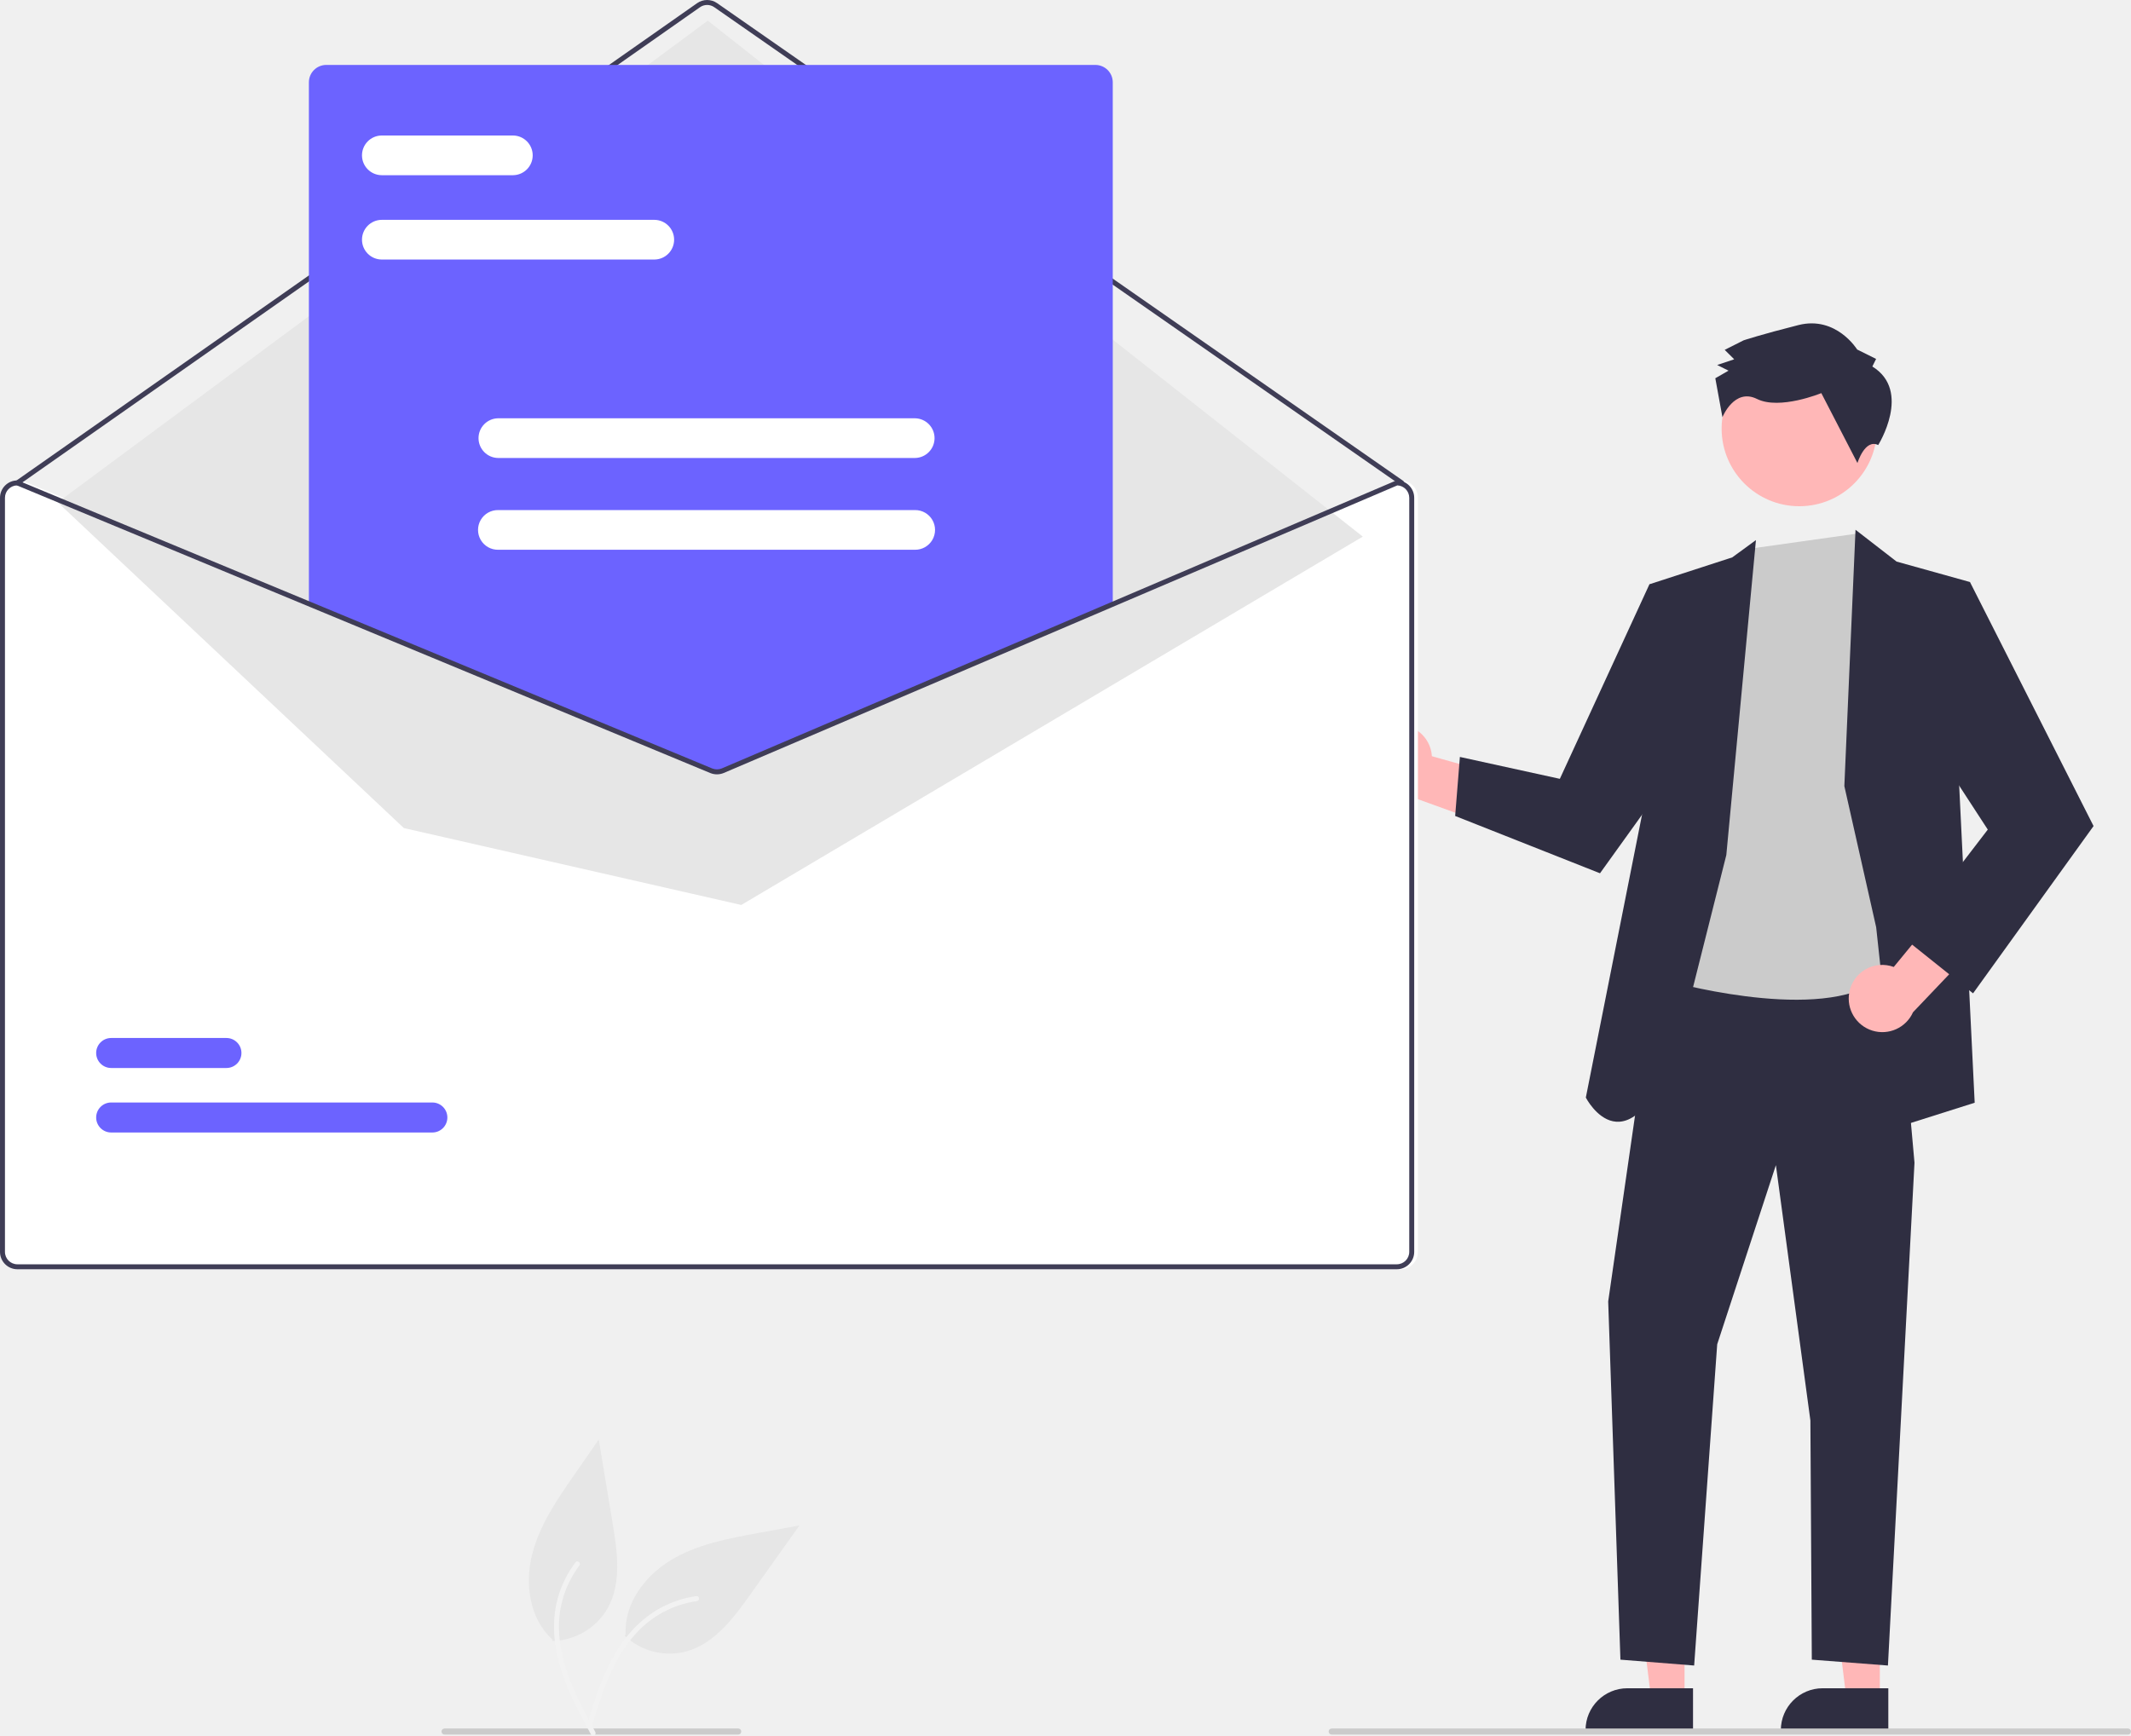
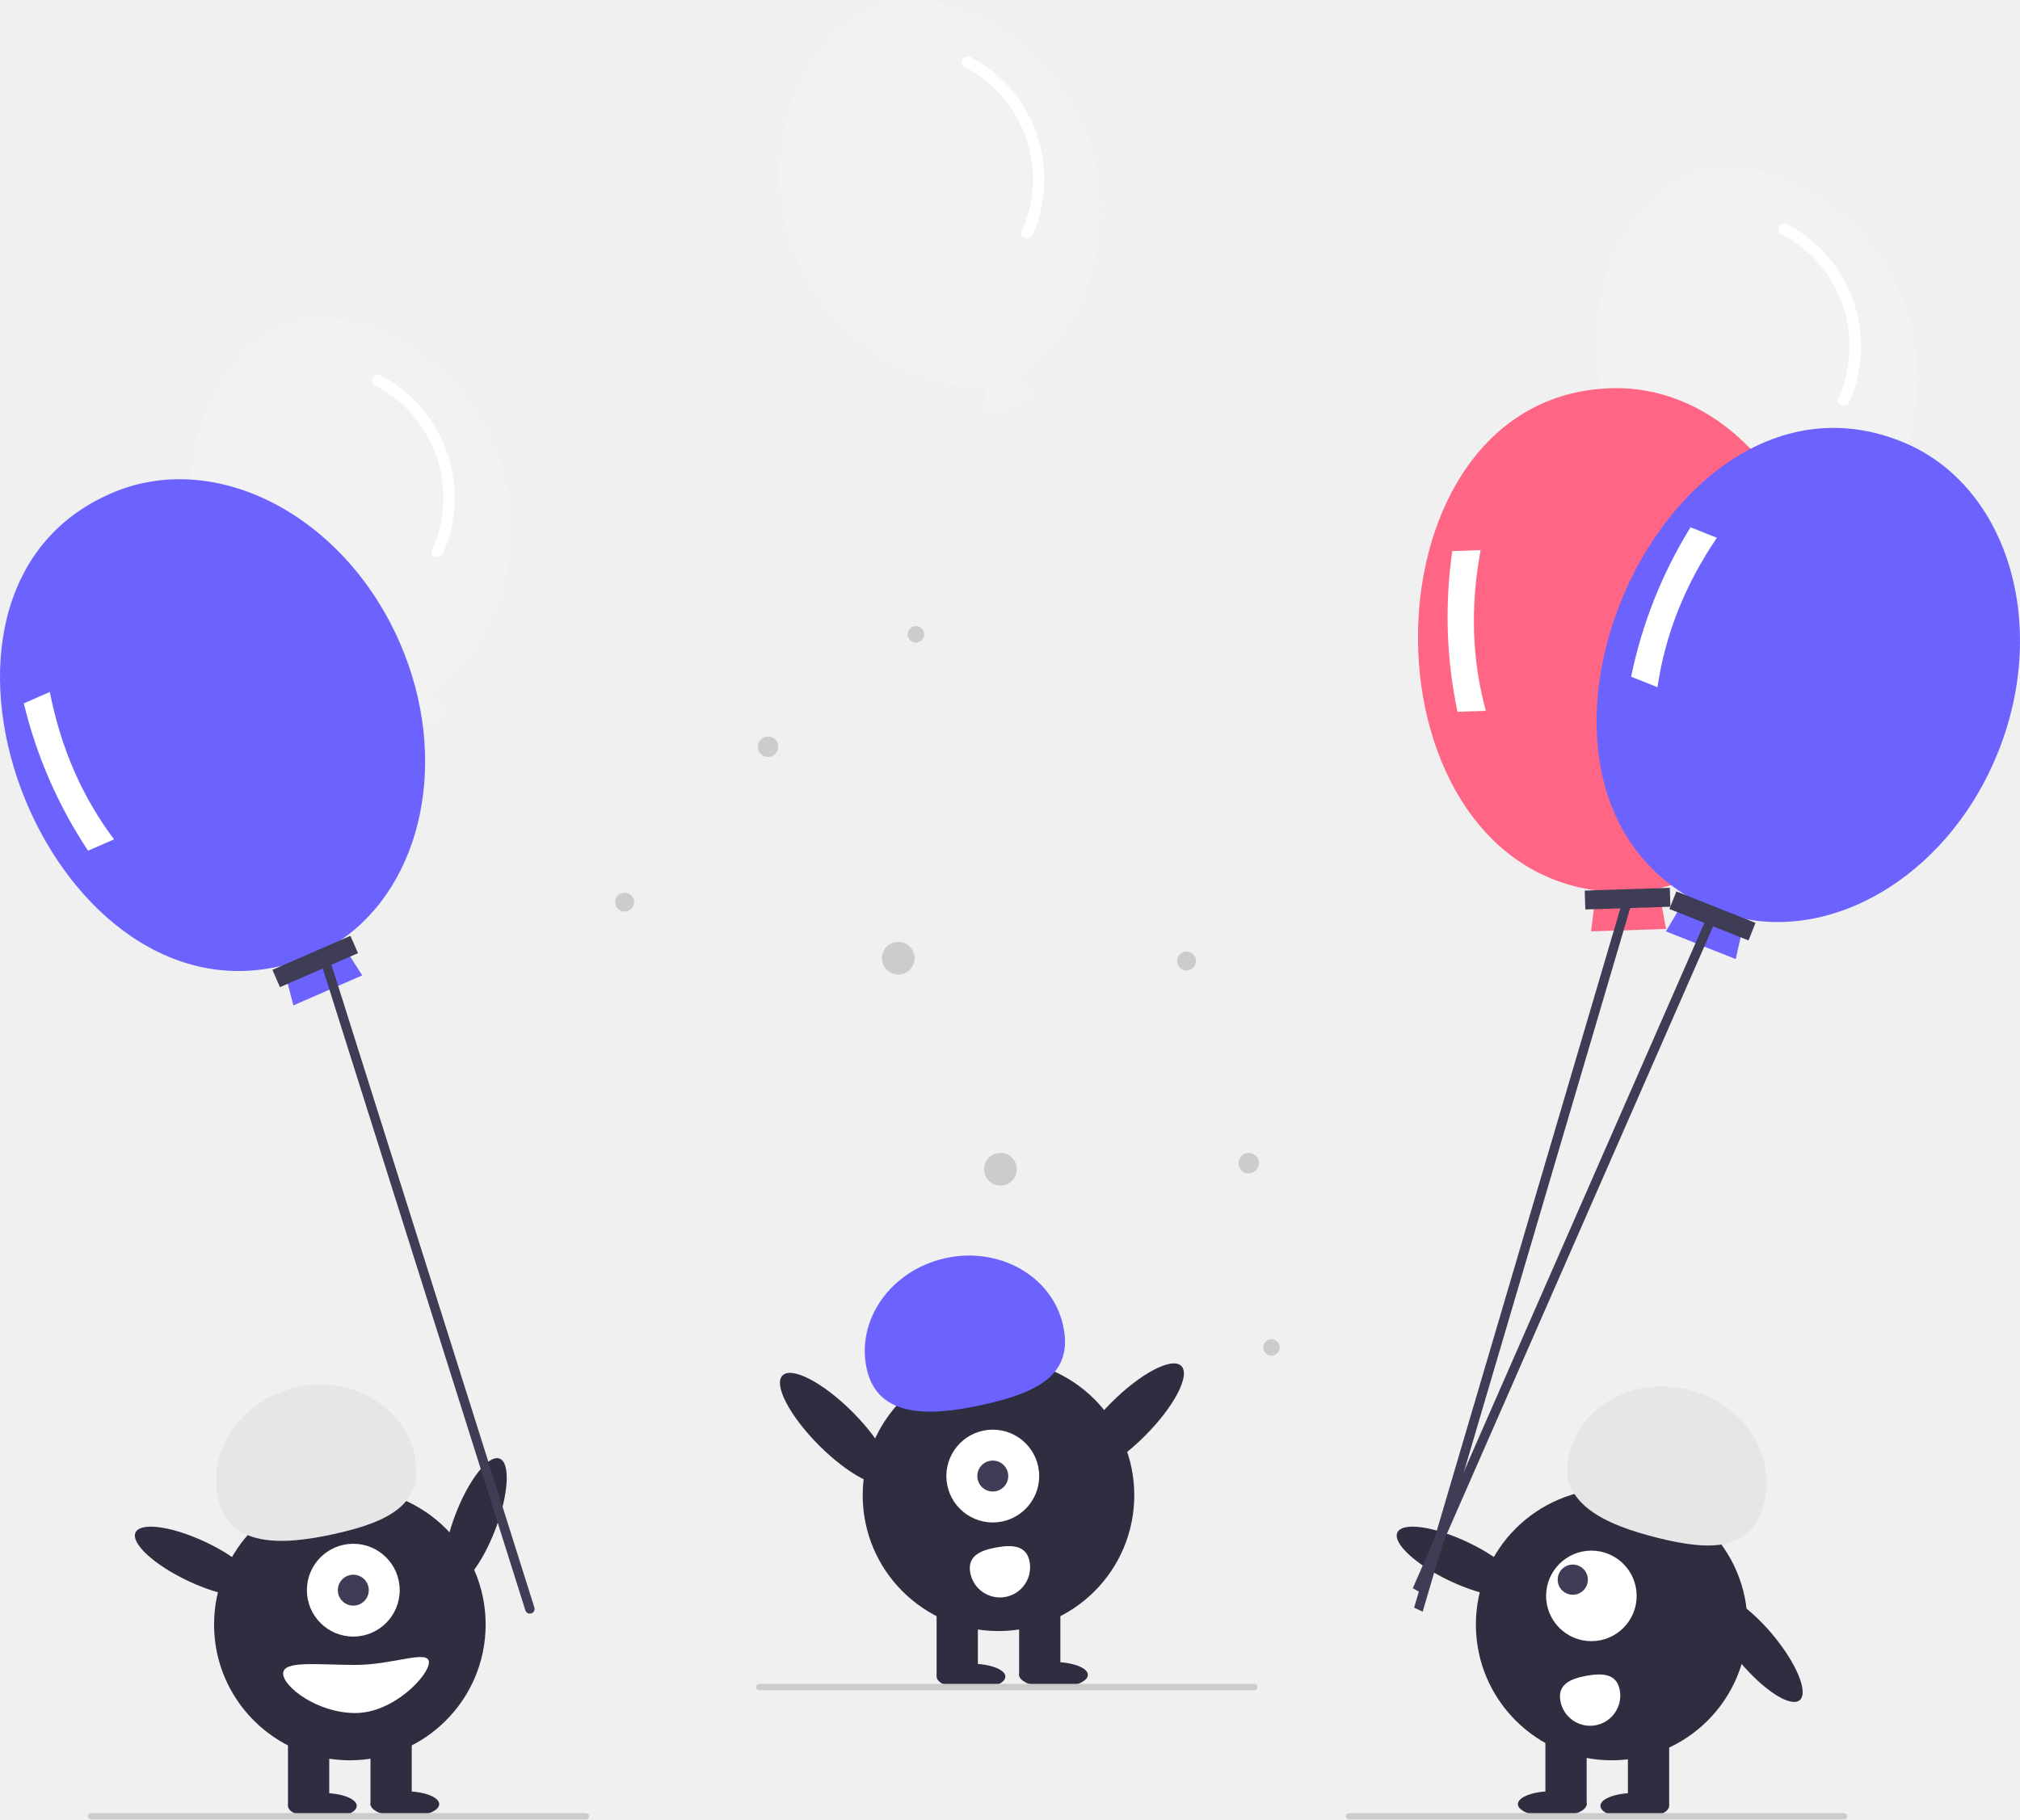
- <svg xmlns="http://www.w3.org/2000/svg" id="fd4b094b-ee9e-4f03-aa69-b33fd461c42b" data-name="Layer 1" width="703.817" height="573.37" viewBox="0 0 703.817 573.37">
-   <path id="e77d6775-0d6e-4379-8bfc-a6b010ad5ee5" data-name="Path 461" d="M454.389,703.636a21.574,21.574,0,0,0,20.509,5.179c9.164-2.601,15.383-10.869,20.903-18.633l16.334-22.959-13.765,2.524c-9.899,1.815-20.044,3.72-28.665,8.914s-15.526,14.466-14.98,24.515" transform="translate(-248.0914 -163.3148)" fill="#e6e6e6" />
-   <path id="a925376f-81ed-452b-bc21-27b5ed1cb659" data-name="Path 462" d="M441.594,734.564c2.414-8.231,4.842-16.575,9.104-24.077,3.785-6.662,8.958-12.507,15.781-16.142a35.246,35.246,0,0,1,11.605-3.775c1.058-.149,1.231,1.498.177,1.647a33.507,33.507,0,0,0-18.638,9.166c-5.637,5.515-9.334,12.626-12.068,19.944-1.655,4.425-2.991,8.958-4.32,13.49a.854.854,0,0,1-.946.693.833.833,0,0,1-.693-.946Z" transform="translate(-248.0914 -163.3148)" fill="#f2f2f2" />
-   <path d="M707.405,403.053a11.039,11.039,0,0,1,13.605,10.07l37.764,10.616-15.409,13.346-33.499-12.127a11.099,11.099,0,0,1-2.461-21.905Z" transform="translate(-248.0914 -163.3148)" fill="#ffb7b7" />
-   <polygon points="556.357 561.294 545.349 561.293 540.112 518.835 556.359 518.836 556.357 561.294" fill="#ffb7b7" />
-   <path d="M807.255,735.279l-35.494-.001v-.449A13.816,13.816,0,0,1,785.577,721.014h.001l21.678.001Z" transform="translate(-248.0914 -163.3148)" fill="#2f2e41" />
-   <polygon points="620.859 561.294 609.851 561.293 604.614 518.835 620.86 518.836 620.859 561.294" fill="#ffb7b7" />
-   <path d="M871.757,735.279l-35.494-.001v-.449a13.816,13.816,0,0,1,13.815-13.815h.001l21.678.001Z" transform="translate(-248.0914 -163.3148)" fill="#2f2e41" />
-   <polygon points="547.363 317.603 531.148 429.917 535.188 548.251 559.537 550.19 567.151 444.067 586.533 384.893 597.928 469.245 598.396 548.251 623.539 550.19 632.308 384.09 625.858 311.854 547.363 317.603" fill="#2f2e41" />
-   <circle cx="594.261" cy="141.578" r="25.651" fill="#ffb7b7" />
-   <path d="M826.542,344.496,798.223,487.162s47.678,13.684,68.565,1.051,11.527-51.631,11.527-51.631l-3.825-66.358-7.069-16.781-5.998-13.852Z" transform="translate(-248.0914 -163.3148)" fill="#cbcbcb" />
-   <path d="M818.253,445.764l9.783-104.037-7.823,5.712L792.858,356.322l-1.872,73.246L771.851,525.888s13.677,26.688,30.627-17.464Z" transform="translate(-248.0914 -163.3148)" fill="#2f2e41" />
-   <polygon points="557.931 203.962 544.767 193.007 515.18 257.279 482.164 250.047 480.604 269.546 528.44 288.477 561.038 243.095 557.931 203.962" fill="#2f2e41" />
-   <polygon points="609.144 259.677 612.831 175.005 626.399 185.512 650.63 192.266 647.077 259.677 652.19 364.277 626.786 372.323 619.655 306.32 609.144 259.677" fill="#2f2e41" />
-   <path d="M858.866,491.152a11.039,11.039,0,0,1,14.688-8.412l24.896-30.315,6.029,19.473L879.913,497.7a11.099,11.099,0,0,1-21.047-6.548Z" transform="translate(-248.0914 -163.3148)" fill="#ffb7b7" />
-   <polygon points="634.407 201.665 650.63 192.266 691.451 272.878 651.652 328.143 628.952 309.993 656.516 274.048 631.394 235.44 634.407 201.665" fill="#2f2e41" />
-   <path d="M866.478,284.385l1.244-2.503-6.257-3.109s-6.903-11.232-19.394-8.075-18.111,5.045-18.111,5.045l-6.242,3.141,3.133,3.117-5.62,1.889,3.754,1.865-4.368,2.511,2.352,12.871s3.906-9.762,11.415-6.032,21.243-1.929,21.243-1.929l11.932,23.093s2.462-8.095,6.851-5.937C868.41,310.334,879.623,292.477,866.478,284.385Z" transform="translate(-248.0914 -163.3148)" fill="#2f2e41" />
-   <path d="M710.664,322.019h-.164l-94.071,40.169-128.709,54.96a4.151,4.151,0,0,1-3.18.016L351.75,362.073l-96.382-39.989-.147-.066h-.164a5.742,5.742,0,0,0-5.736,5.736V576.864a5.742,5.742,0,0,0,5.736,5.736H710.664a5.742,5.742,0,0,0,5.736-5.736V327.755A5.742,5.742,0,0,0,710.664,322.019Z" transform="translate(-248.0914 -163.3148)" fill="#fff" />
-   <path d="M711.073,323.658a.817.817,0,0,1-.468-.147L483.982,165.685a4.11,4.11,0,0,0-4.694.008L254.298,323.51a.82.82,0,0,1-.941-1.342L478.347,164.351a5.754,5.754,0,0,1,6.572-.011L711.542,322.166a.82.82,0,0,1-.469,1.492Z" transform="translate(-248.0914 -163.3148)" fill="#3f3d56" />
-   <polygon points="19.063 165.938 233.765 6.817 450.097 177.26 244.827 298.946 133.384 273.544 19.063 165.938" fill="#e6e6e6" />
-   <path d="M390.883,537.422H284.815a4.955,4.955,0,1,1-.015-9.911H390.883a4.955,4.955,0,1,1,.015,9.911Z" transform="translate(-248.0914 -163.3148)" fill="#6c63ff" />
-   <path d="M322.869,516.116H284.815a4.955,4.955,0,1,1-.015-9.911h38.07a4.955,4.955,0,0,1,.015,9.911h-.015Z" transform="translate(-248.0914 -163.3148)" fill="#6c63ff" />
-   <path d="M484.876,417.881a6.199,6.199,0,0,1-2.351-.461L350.111,362.478V190.499a5.743,5.743,0,0,1,5.736-5.736H609.873a5.743,5.743,0,0,1,5.736,5.736V362.598l-.249.106-128.062,54.689A6.241,6.241,0,0,1,484.876,417.881Z" transform="translate(-248.0914 -163.3148)" fill="#6c63ff" />
-   <path d="M709.435,322.019h-.164l-94.071,40.169-128.709,54.96a4.151,4.151,0,0,1-3.18.016l-132.79-55.091-96.382-39.989-.147-.066h-.164a5.742,5.742,0,0,0-5.736,5.736V576.864a5.742,5.742,0,0,0,5.736,5.736H709.435a5.742,5.742,0,0,0,5.736-5.736V327.755A5.742,5.742,0,0,0,709.435,322.019Zm4.097,254.845a4.099,4.099,0,0,1-4.097,4.097H253.827a4.099,4.099,0,0,1-4.097-4.097V327.755a4.106,4.106,0,0,1,3.942-4.097l96.849,40.185,132.159,54.837a5.835,5.835,0,0,0,4.458-.025l128.061-54.689L709.599,323.658a4.11,4.11,0,0,1,3.933,4.097Z" transform="translate(-248.0914 -163.3148)" fill="#3f3d56" />
-   <path d="M464.262,249.049H374.123a6.556,6.556,0,0,1,0-13.111h90.138a6.556,6.556,0,0,1,0,13.111Z" transform="translate(-248.0914 -163.3148)" fill="#fff" />
-   <path d="M417.554,221.188H374.123a6.556,6.556,0,0,1,0-13.111h43.43a6.556,6.556,0,0,1,0,13.111Z" transform="translate(-248.0914 -163.3148)" fill="#fff" />
-   <path d="M550.277,314.604H412.611a6.556,6.556,0,0,1,0-13.111H550.277a6.556,6.556,0,0,1,0,13.111Z" transform="translate(-248.0914 -163.3148)" fill="#fff" />
-   <path d="M550.277,344.924H412.611a6.556,6.556,0,1,1,0-13.111H550.277a6.556,6.556,0,1,1,0,13.111Z" transform="translate(-248.0914 -163.3148)" fill="#fff" />
-   <path d="M950.909,736.315h-263a1,1,0,0,1,0-2h263a1,1,0,0,1,0,2Z" transform="translate(-248.0914 -163.3148)" fill="#cbcbcb" />
-   <path d="M491.909,736.315h-97a1,1,0,1,1,0-2h97a1,1,0,0,1,0,2Z" transform="translate(-248.0914 -163.3148)" fill="#cbcbcb" />
-   <path id="e8398aff-523f-434a-af20-c024070a1d12" data-name="Path 461" d="M430.575,705.397a21.574,21.574,0,0,0,18.194-10.791c4.663-8.307,3.243-18.555,1.682-27.952l-4.609-27.797-7.98,11.497c-5.739,8.267-11.588,16.772-14.038,26.534s-.807,21.205,6.666,27.946" transform="translate(-248.0914 -163.3148)" fill="#e6e6e6" />
-   <path id="e2bc4c04-3c78-4f76-9d7c-3717db50fbca" data-name="Path 462" d="M443.313,736.348c-4.093-7.539-8.255-15.167-10.523-23.491-2.014-7.393-2.469-15.185-.193-22.574a35.246,35.246,0,0,1,5.566-10.86c.645-.852,1.929.194,1.288,1.043a33.507,33.507,0,0,0-6.752,19.642c-.108,7.885,2.285,15.534,5.507,22.651,1.947,4.305,4.196,8.46,6.45,12.611a.854.854,0,0,1-.182,1.158.833.833,0,0,1-1.158-.182Z" transform="translate(-248.0914 -163.3148)" fill="#f2f2f2" />
+ <svg xmlns="http://www.w3.org/2000/svg" id="b799fbe1-7cb7-4635-8884-b814a9e7e215" data-name="Layer 1" width="640.657" height="577.179" viewBox="0 0 640.657 577.179">
+   <path d="M438.404,307.821c-11.016-32.93-45.035-51.231-67.414-43.745s-38.538,42.574-27.522,75.504c10.197,30.48,41.094,48.077,62.349,44.937a2.411,2.411,0,0,0-.297.864l-.65,5.421a2.442,2.442,0,0,0,3.248,2.589l10.949-3.926a2.442,2.442,0,0,0,.863-4.063l-3.947-3.773a2.417,2.417,0,0,0-.462-.332C434.48,371.081,448.623,338.368,438.404,307.821Z" transform="translate(-279.6714 -161.4106)" fill="#f2f2f2" />
+   <path d="M398.524,283.594a40.17,40.17,0,0,1,18.177,52.252c-.947,2.157,2.537,3.291,3.478,1.148A43.923,43.923,0,0,0,400.556,280.546C398.49,279.451,396.443,282.491,398.524,283.594Z" transform="translate(-279.6714 -161.4106)" fill="#fff" />
+   <path d="M884.404,259.821c-11.016-32.93-45.035-51.231-67.414-43.745s-38.538,42.574-27.522,75.504c10.197,30.48,41.094,48.077,62.349,44.937a2.411,2.411,0,0,0-.297.864l-.65,5.421a2.442,2.442,0,0,0,3.248,2.589l10.949-3.926a2.442,2.442,0,0,0,.863-4.063l-3.947-3.773a2.417,2.417,0,0,0-.462-.332C880.48,323.081,894.623,290.368,884.404,259.821Z" transform="translate(-279.6714 -161.4106)" fill="#f2f2f2" />
+   <path d="M844.524,235.594a40.17,40.17,0,0,1,18.177,52.252c-.947,2.157,2.537,3.291,3.478,1.148A43.923,43.923,0,0,0,846.556,232.546C844.49,231.451,842.443,234.491,844.524,235.594Z" transform="translate(-279.6714 -161.4106)" fill="#fff" />
+   <path d="M625.404,206.821c-11.016-32.93-45.035-51.231-67.414-43.745s-38.538,42.574-27.522,75.504c10.197,30.48,41.094,48.077,62.349,44.937a2.411,2.411,0,0,0-.297.864l-.65,5.421a2.442,2.442,0,0,0,3.248,2.589l10.949-3.926a2.442,2.442,0,0,0,.863-4.063l-3.947-3.773a2.417,2.417,0,0,0-.462-.332C621.48,270.081,635.623,237.368,625.404,206.821Z" transform="translate(-279.6714 -161.4106)" fill="#f2f2f2" />
+   <path d="M585.524,182.594a40.17,40.17,0,0,1,18.177,52.252c-.947,2.157,2.537,3.291,3.478,1.148A43.923,43.923,0,0,0,587.556,179.546C585.49,178.451,583.443,181.491,585.524,182.594Z" transform="translate(-279.6714 -161.4106)" fill="#fff" />
+   <circle cx="290.482" cy="201.238" r="2.624" fill="#ccc" />
+   <circle cx="284.889" cy="303.957" r="5.185" fill="#ccc" />
+   <circle cx="198.093" cy="286.182" r="2.996" fill="#ccc" />
+   <circle cx="243.606" cy="236.88" r="3.244" fill="#ccc" />
+   <circle cx="403.25" cy="427.447" r="2.624" fill="#ccc" />
+   <circle cx="317.301" cy="370.922" r="5.185" fill="#ccc" />
+   <circle cx="376.339" cy="304.862" r="2.996" fill="#ccc" />
+   <circle cx="396.04" cy="369.002" r="3.244" fill="#ccc" />
+   <ellipse cx="836.635" cy="684.242" rx="6.76" ry="21.534" transform="translate(-523.772 535.2876) rotate(-39.93837)" fill="#2f2e41" />
+   <circle cx="511.156" cy="515.353" r="43.067" fill="#2f2e41" />
+   <rect x="516.301" y="549.153" width="13.084" height="23.442" fill="#2f2e41" />
+   <rect x="490.134" y="549.153" width="13.084" height="23.442" fill="#2f2e41" />
+   <ellipse cx="518.482" cy="572.867" rx="10.903" ry="4.089" fill="#2f2e41" />
+   <ellipse cx="492.315" cy="572.322" rx="10.903" ry="4.089" fill="#2f2e41" />
+   <path d="M777.305,622.627c3.846-15.487,20.821-24.601,37.915-20.356s27.834,20.24,23.989,35.727-16.604,15.537-33.698,11.292S773.459,638.114,777.305,622.627Z" transform="translate(-279.6714 -161.4106)" fill="#e6e6e6" />
+   <ellipse cx="742.32" cy="656.78" rx="6.76" ry="21.534" transform="translate(-448.8766 884.6265) rotate(-64.62574)" fill="#2f2e41" />
+   <circle cx="504.718" cy="506.266" r="14.359" fill="#fff" />
+   <circle cx="498.816" cy="501.119" r="4.786" fill="#3f3d56" />
+   <path d="M793.397,697.591a9.572,9.572,0,0,1-18.835,3.429h0l-.003-.018c-.942-5.202,3.08-7.043,8.283-7.985S792.455,692.389,793.397,697.591Z" transform="translate(-279.6714 -161.4106)" fill="#fff" />
+   <ellipse cx="430.438" cy="644.241" rx="21.534" ry="6.76" transform="translate(-604.694 654.8872) rotate(-69.08217)" fill="#2f2e41" />
+   <circle cx="110.959" cy="515.353" r="43.067" fill="#2f2e41" />
+   <rect x="91.334" y="549.153" width="13.084" height="23.442" fill="#2f2e41" />
+   <rect x="117.501" y="549.153" width="13.084" height="23.442" fill="#2f2e41" />
+   <ellipse cx="102.237" cy="572.867" rx="10.903" ry="4.089" fill="#2f2e41" />
+   <ellipse cx="128.404" cy="572.322" rx="10.903" ry="4.089" fill="#2f2e41" />
+   <circle cx="112.049" cy="504.45" r="14.719" fill="#fff" />
+   <circle cx="112.049" cy="504.45" r="4.906" fill="#3f3d56" />
+   <path d="M348.854,636.712c-3.477-15.574,7.639-31.31,24.829-35.149s33.944,5.675,37.422,21.249-7.915,21.318-25.105,25.156S352.331,652.286,348.854,636.712Z" transform="translate(-279.6714 -161.4106)" fill="#e6e6e6" />
+   <ellipse cx="342.122" cy="656.78" rx="6.76" ry="21.534" transform="translate(-677.5776 523.0371) rotate(-64.62574)" fill="#2f2e41" />
+   <path d="M369.476,692.3c0,4.215,10.853,12.539,22.897,12.539s23.335-11.867,23.335-16.082-11.292.818-23.335.818S369.476,688.085,369.476,692.3Z" transform="translate(-279.6714 -161.4106)" fill="#fff" />
+   <circle cx="316.678" cy="474.353" r="43.067" fill="#2f2e41" />
+   <rect x="297.053" y="508.153" width="13.084" height="23.442" fill="#2f2e41" />
+   <rect x="323.22" y="508.153" width="13.084" height="23.442" fill="#2f2e41" />
+   <ellipse cx="307.956" cy="531.867" rx="10.903" ry="4.089" fill="#2f2e41" />
+   <ellipse cx="334.123" cy="531.322" rx="10.903" ry="4.089" fill="#2f2e41" />
+   <path d="M554.573,595.712c-3.477-15.574,7.639-31.31,24.829-35.149s33.944,5.675,37.422,21.249-7.915,21.318-25.105,25.156S558.05,611.286,554.573,595.712Z" transform="translate(-279.6714 -161.4106)" fill="#6c63ff" />
+   <ellipse cx="637.453" cy="611.642" rx="23.892" ry="7.501" transform="translate(-525.455 468.8236) rotate(-45.0221)" fill="#2f2e41" />
+   <ellipse cx="544.748" cy="614.642" rx="7.501" ry="23.892" transform="translate(-554.717 403.4929) rotate(-44.9779)" fill="#2f2e41" />
+   <path d="M858.178,362.432c-1.43-44.16-31.675-79.016-67.555-77.855-79.853,2.366-81.803,148.801-4.707,159.32l-1.632,12.975,23.811-.771-2.468-12.843C836.64,436.404,859.474,402.468,858.178,362.432Z" transform="translate(-279.6714 -161.4106)" fill="#ff6584" />
+   <path d="M750.914,386.915l-8.995.291a146.494,146.494,0,0,1-1.65-50.973l8.995-.291Q744.28,362.567,750.914,386.915Z" transform="translate(-279.6714 -161.4106)" fill="#fff" />
+   <rect x="782.366" y="443.492" width="27" height="6" transform="translate(-293.7025 -135.4236) rotate(-1.85434)" fill="#3f3d56" />
+   <polygon points="451.208 511.273 448.491 510.001 515.303 283.429 518.02 284.702 451.208 511.273" fill="#3f3d56" />
+   <path d="M913.476,399.774c16.316-41.06,2.499-85.092-30.862-98.349-74.16-29.705-134.4,103.779-67.912,144.198l-6.676,11.245,22.139,8.798,2.863-12.76C864.201,459,898.683,436.999,913.476,399.774Z" transform="translate(-279.6714 -161.4106)" fill="#6c63ff" />
+   <path d="M805.355,379.406l-8.364-3.324a146.494,146.494,0,0,1,18.834-47.395l8.364,3.324Q808.991,354.434,805.355,379.406Z" transform="translate(-279.6714 -161.4106)" fill="#fff" />
+   <rect x="819.789" y="438.474" width="6" height="27" transform="translate(-180.7564 888.2823) rotate(-68.32812)" fill="#3f3d56" />
+   <polygon points="450.68 505.309 448.073 503.825 541.351 290.957 543.958 292.44 450.68 505.309" fill="#3f3d56" />
+   <path d="M406.464,365.285c-17.653-40.503-58.641-61.71-91.55-47.367-73.322,31.718-21.001,168.501,54.522,149.774l3.28,12.66,21.839-9.518-7.041-11.02C413.797,441.979,422.468,402.006,406.464,365.285Z" transform="translate(-279.6714 -161.4106)" fill="#6c63ff" />
+   <path d="M315.849,427.687l-8.25,3.596a146.494,146.494,0,0,1-20.377-46.752l8.25-3.596Q300.684,407.516,315.849,427.687Z" transform="translate(-279.6714 -161.4106)" fill="#fff" />
+   <rect x="366.14" y="463.426" width="27" height="6" transform="translate(-434.4103 29.11894) rotate(-23.54967)" fill="#3f3d56" />
+   <path d="M448.083,673.263h0a1.5,1.5,0,0,1-1.817-1.095L381.059,465.552l2.912-.722,65.207,206.616A1.5,1.5,0,0,1,448.083,673.263Z" transform="translate(-279.6714 -161.4106)" fill="#3f3d56" />
+   <path d="M465.51,738.589h-157a1,1,0,0,1,0-2h157a1,1,0,0,1,0,2Z" transform="translate(-279.6714 -161.4106)" fill="#ccc" />
+   <path d="M864.51,738.589h-157a1,1,0,0,1,0-2h157a1,1,0,0,1,0,2Z" transform="translate(-279.6714 -161.4106)" fill="#ccc" />
+   <path d="M677.51,697.589h-157a1,1,0,0,1,0-2h157a1,1,0,0,1,0,2Z" transform="translate(-279.6714 -161.4106)" fill="#ccc" />
+   <circle cx="314.866" cy="468.25" r="14.719" fill="#fff" />
+   <circle cx="314.866" cy="468.25" r="4.906" fill="#3f3d56" />
+   <path d="M606.222,656.883a9.572,9.572,0,0,1-18.835,3.429h0l-.003-.018c-.942-5.202,3.08-7.043,8.283-7.985S605.281,651.681,606.222,656.883Z" transform="translate(-279.6714 -161.4106)" fill="#fff" />
</svg>
